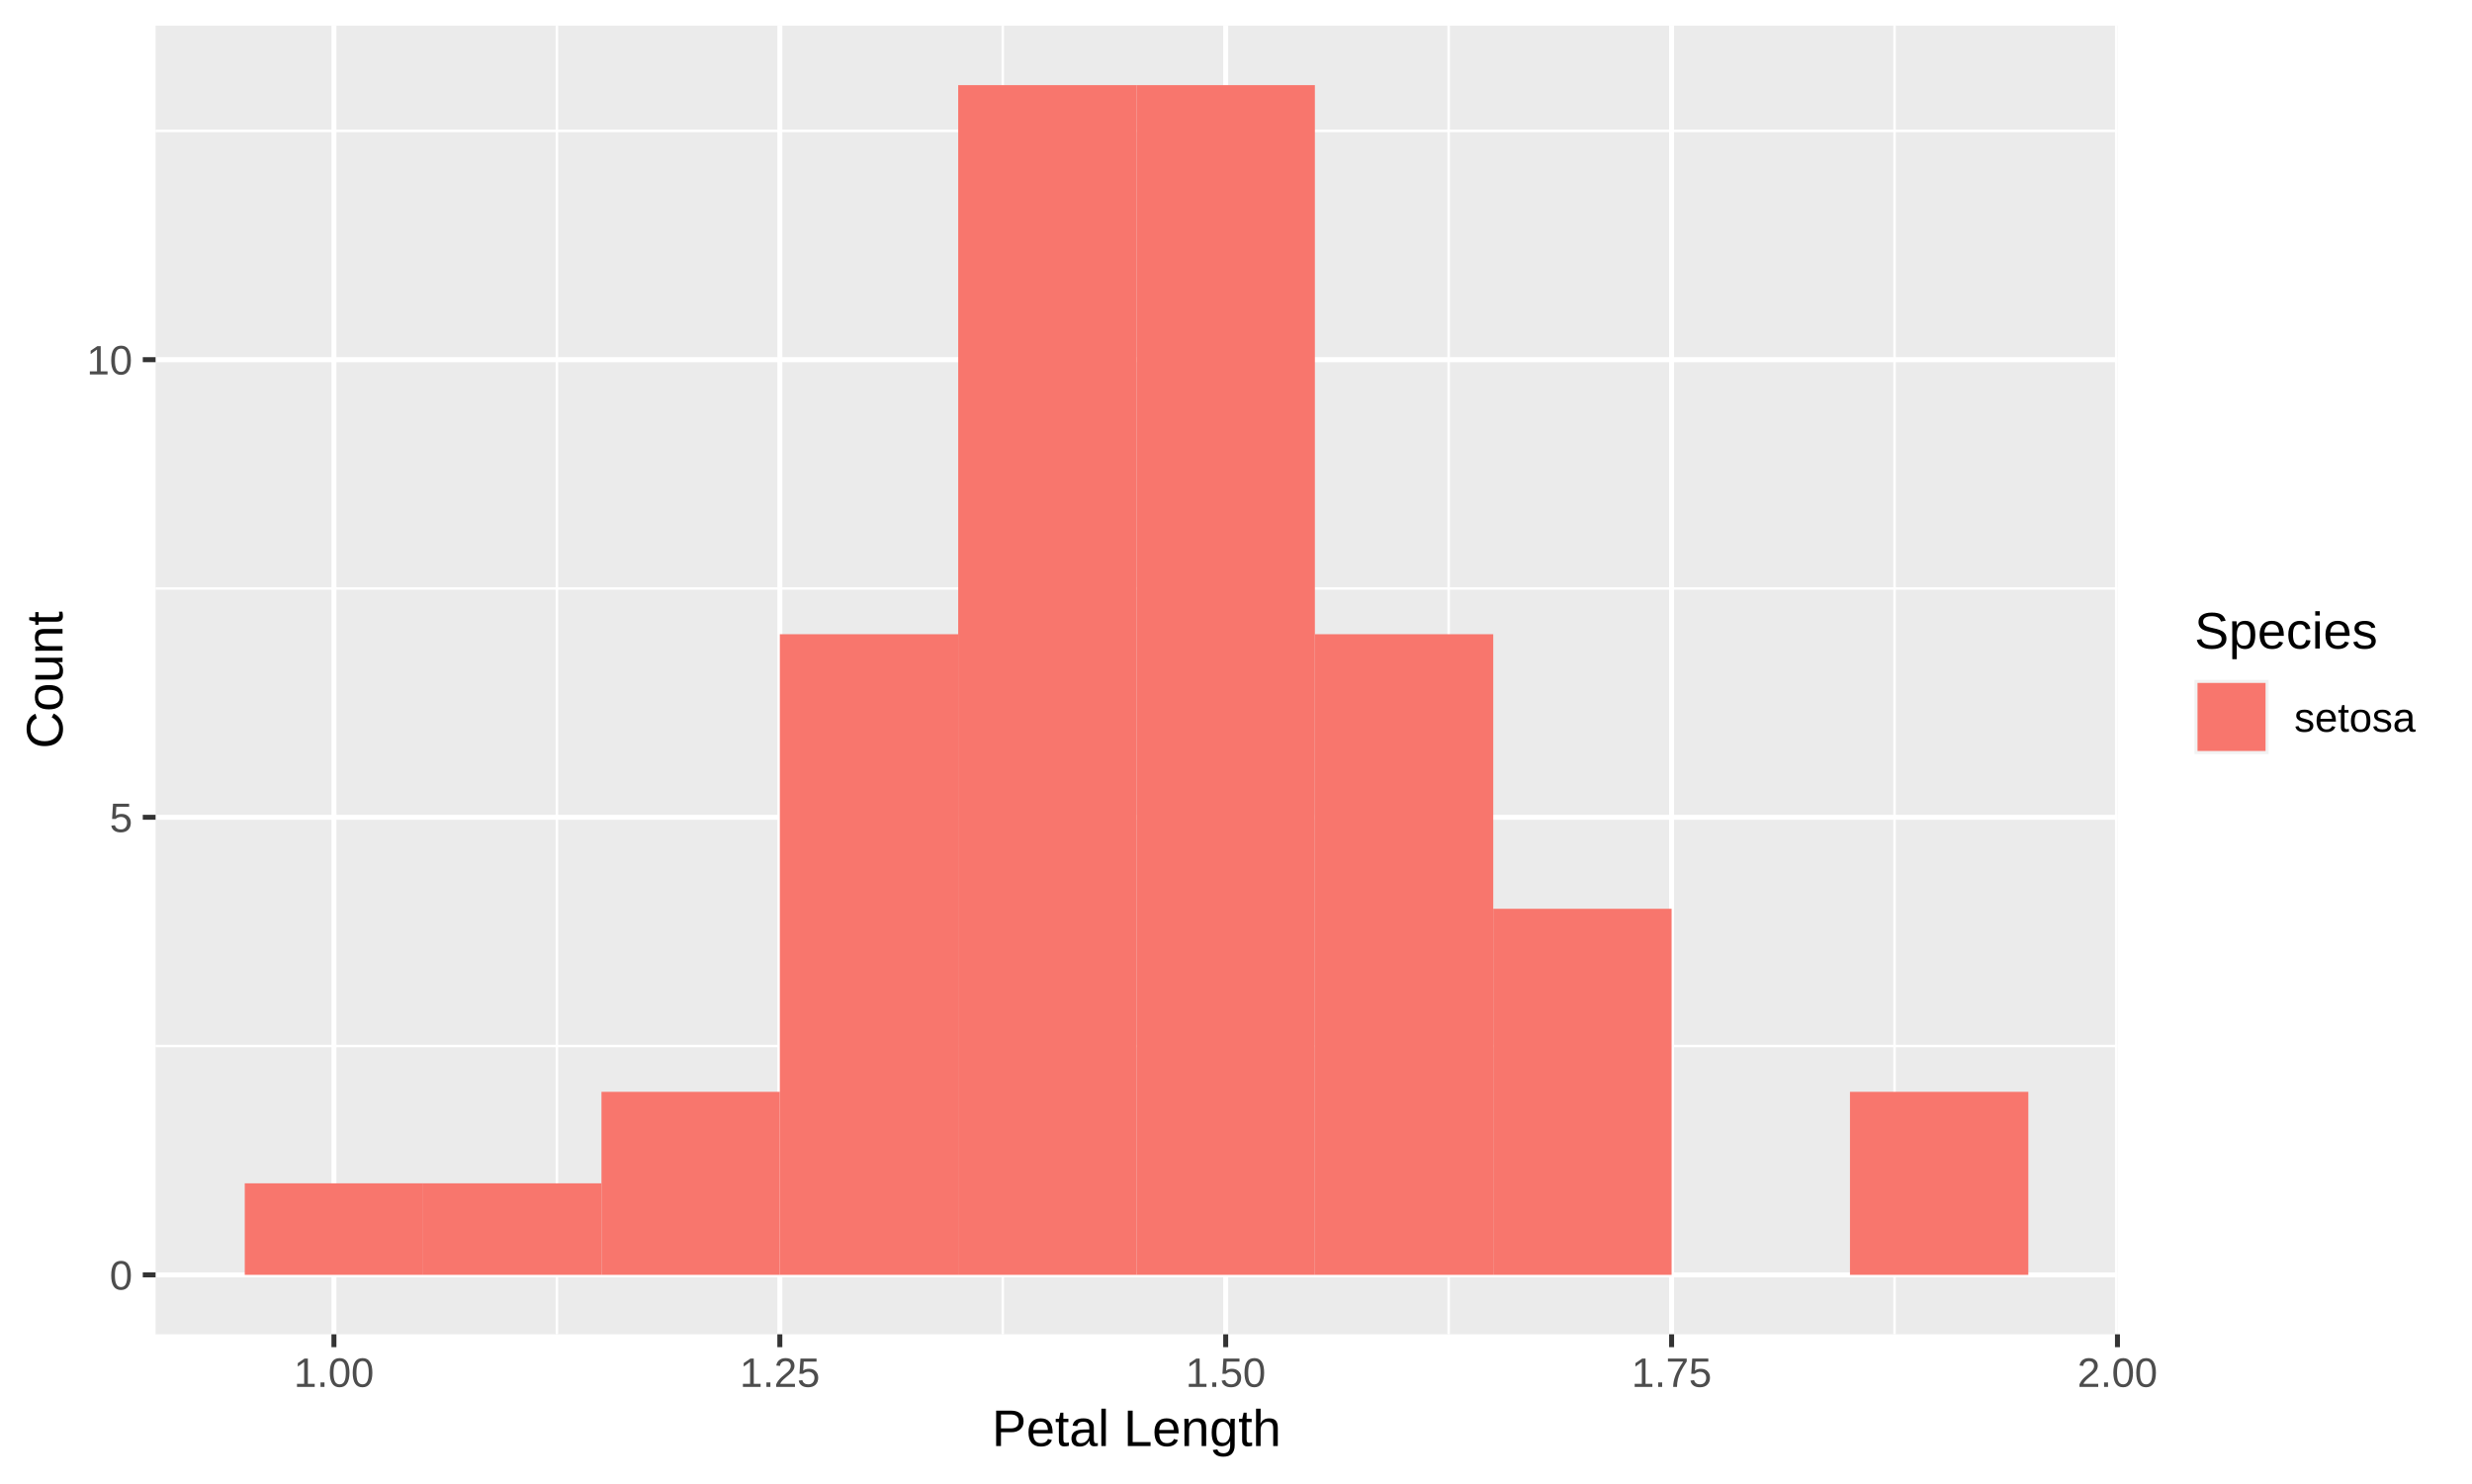
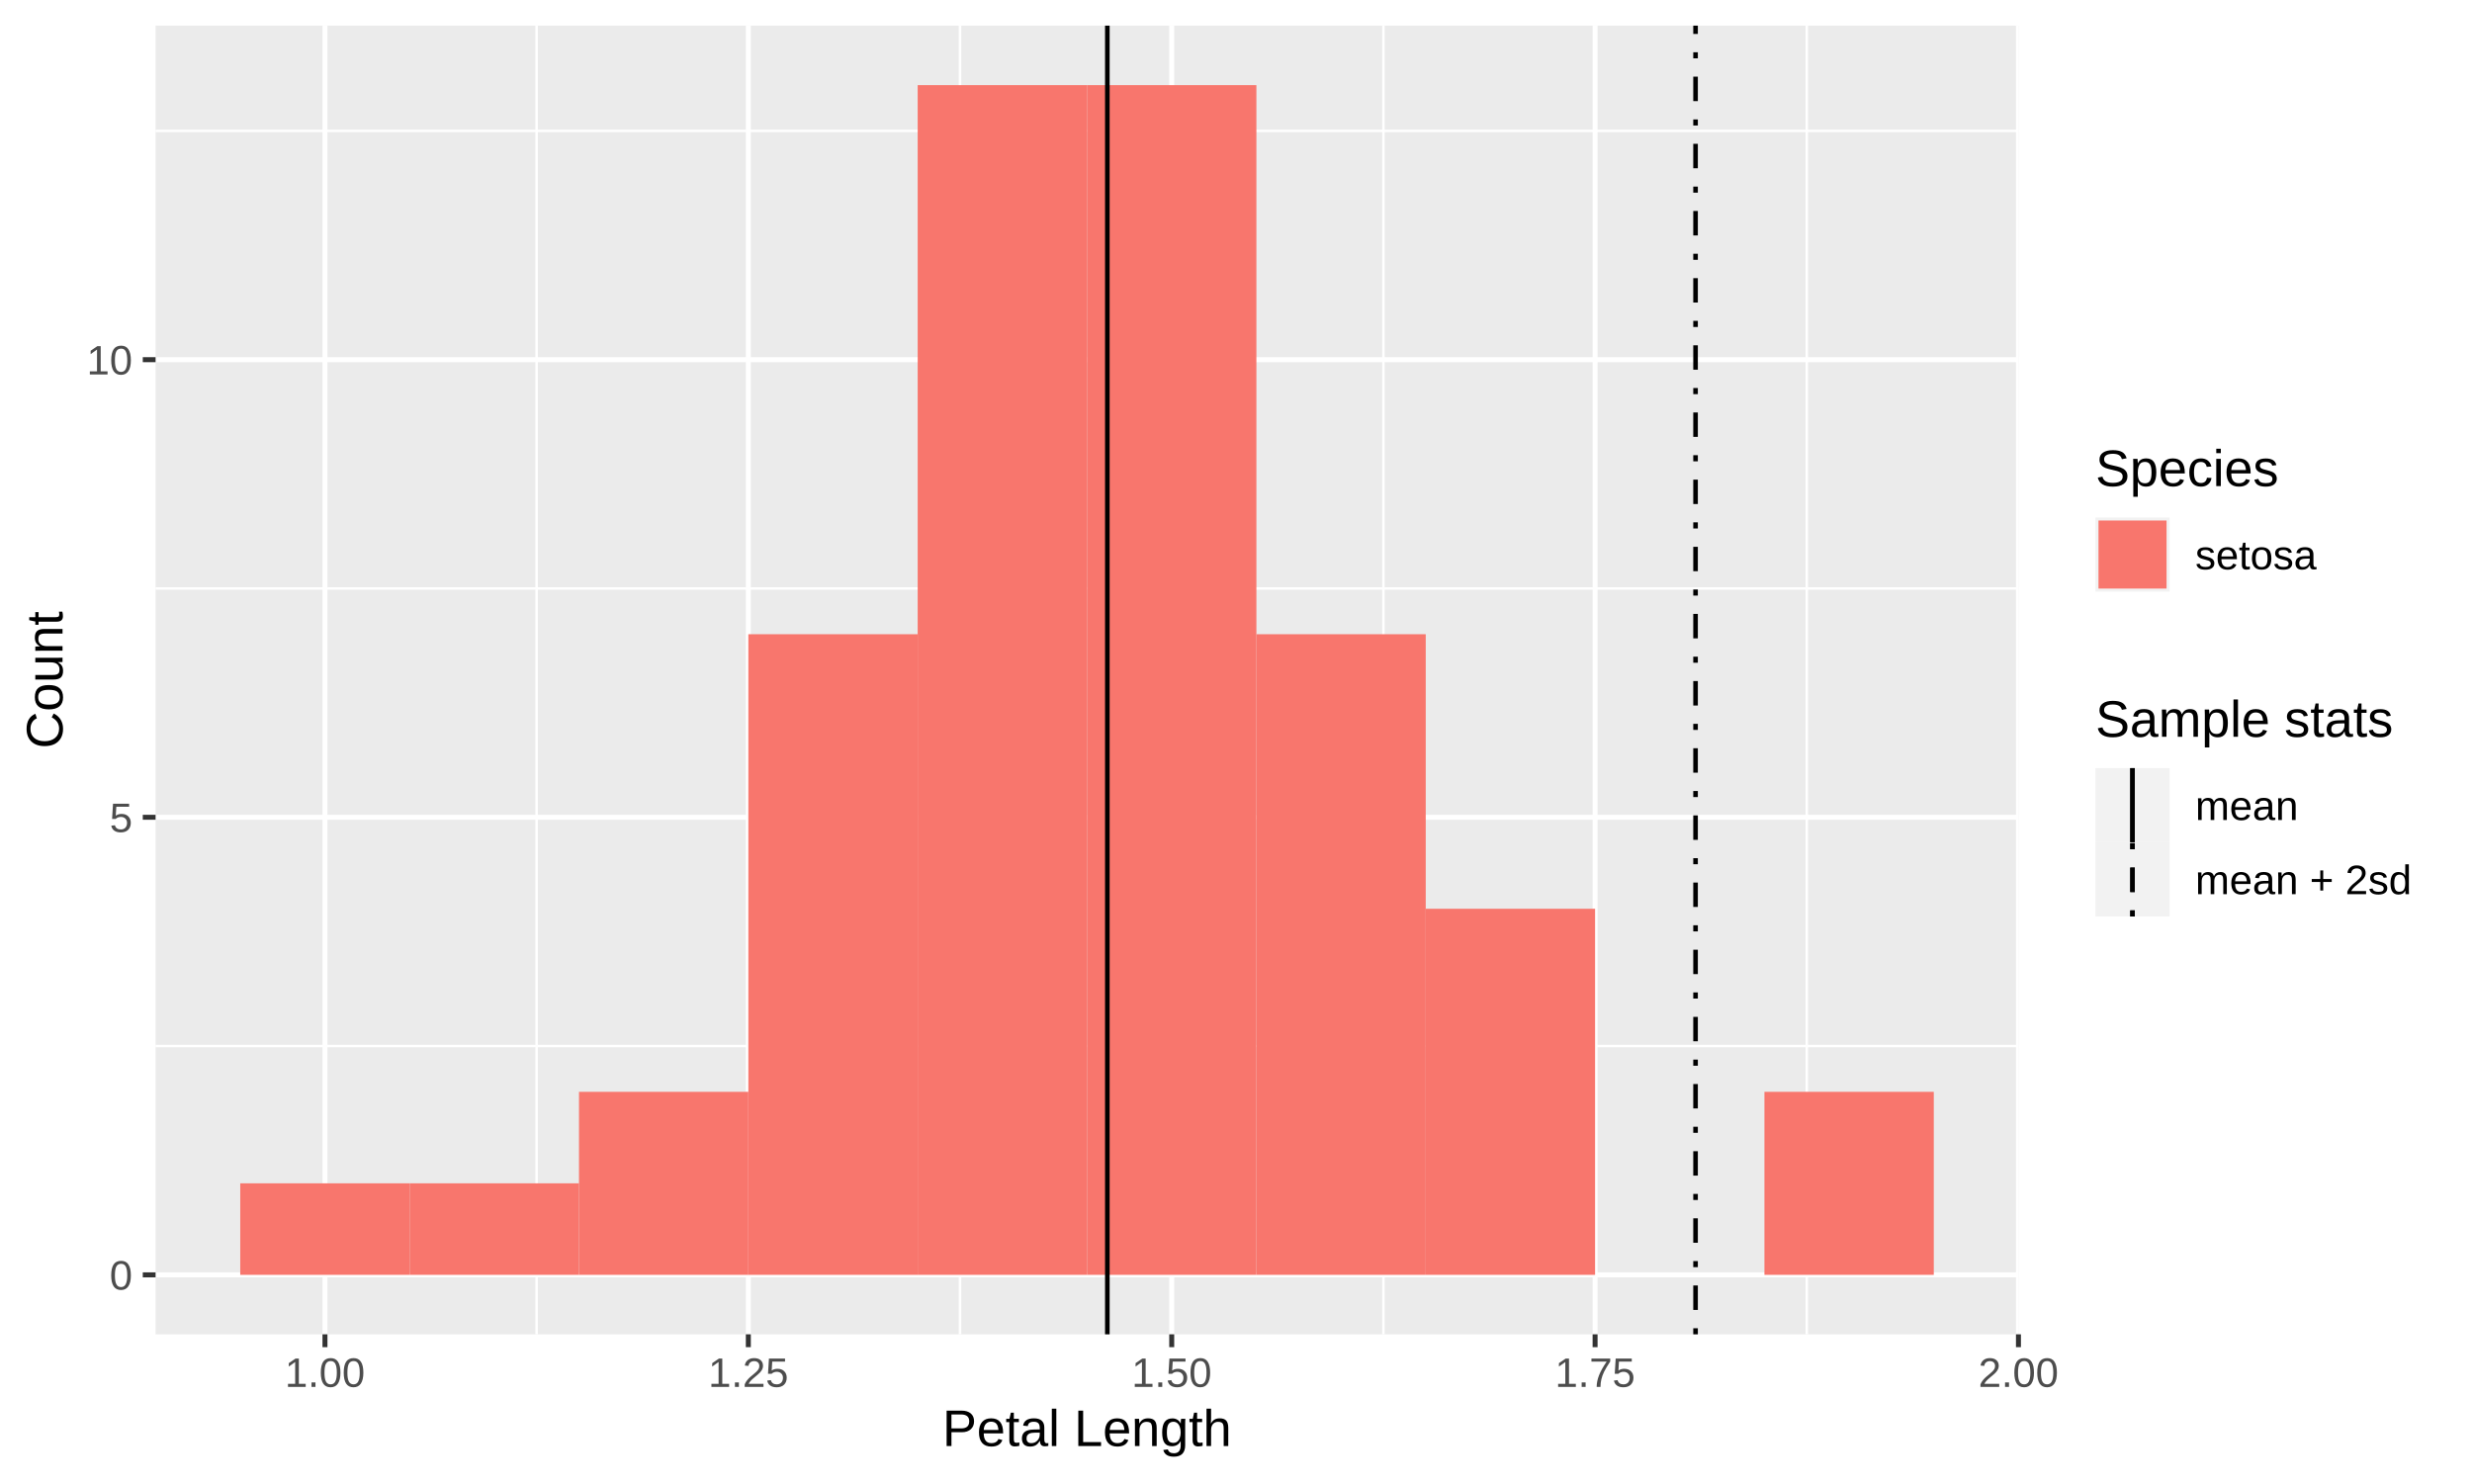
<svg xmlns="http://www.w3.org/2000/svg" viewBox="0 0 576.00 345.60">
  <defs>
    <style type="text/css">
    line, polyline, polygon, path, rect, circle {
      fill: none;
      stroke: #000000;
      stroke-linecap: round;
      stroke-linejoin: round;
      stroke-miterlimit: 10.00;
    }
  </style>
  </defs>
  <rect width="100%" height="100%" style="stroke: none; fill: #FFFFFF;" />
  <rect x="0.00" y="0.00" width="576.00" height="345.60" style="stroke-width: 1.16; stroke: #FFFFFF; fill: #FFFFFF;" />
  <defs>
-     <clipPath id="cpMzYuMjV8NDkzLjM5fDMxMC45NXw1Ljk4">
-       <rect x="36.25" y="5.98" width="457.14" height="304.97" />
+     <clipPath id="cpMzYuMjV8NDcwLjMyfDMxMC45NXw1Ljk4">
+       <rect x="36.25" y="5.98" width="434.07" height="304.97" />
    </clipPath>
  </defs>
-   <rect x="36.25" y="5.98" width="457.14" height="304.97" style="stroke-width: 1.16; stroke: none; fill: #EBEBEB;" clip-path="url(#cpMzYuMjV8NDkzLjM5fDMxMC45NXw1Ljk4)" />
-   <polyline points="36.25,243.77 493.39,243.77 " style="stroke-width: 0.58; stroke: #FFFFFF; stroke-linecap: butt;" clip-path="url(#cpMzYuMjV8NDkzLjM5fDMxMC45NXw1Ljk4)" />
-   <polyline points="36.25,137.14 493.39,137.14 " style="stroke-width: 0.58; stroke: #FFFFFF; stroke-linecap: butt;" clip-path="url(#cpMzYuMjV8NDkzLjM5fDMxMC45NXw1Ljk4)" />
-   <polyline points="36.25,30.50 493.39,30.50 " style="stroke-width: 0.58; stroke: #FFFFFF; stroke-linecap: butt;" clip-path="url(#cpMzYuMjV8NDkzLjM5fDMxMC45NXw1Ljk4)" />
-   <polyline points="129.76,310.95 129.76,5.98 " style="stroke-width: 0.58; stroke: #FFFFFF; stroke-linecap: butt;" clip-path="url(#cpMzYuMjV8NDkzLjM5fDMxMC45NXw1Ljk4)" />
-   <polyline points="233.66,310.95 233.66,5.98 " style="stroke-width: 0.58; stroke: #FFFFFF; stroke-linecap: butt;" clip-path="url(#cpMzYuMjV8NDkzLjM5fDMxMC45NXw1Ljk4)" />
-   <polyline points="337.55,310.95 337.55,5.98 " style="stroke-width: 0.58; stroke: #FFFFFF; stroke-linecap: butt;" clip-path="url(#cpMzYuMjV8NDkzLjM5fDMxMC45NXw1Ljk4)" />
-   <polyline points="441.45,310.95 441.45,5.98 " style="stroke-width: 0.58; stroke: #FFFFFF; stroke-linecap: butt;" clip-path="url(#cpMzYuMjV8NDkzLjM5fDMxMC45NXw1Ljk4)" />
-   <polyline points="36.25,297.09 493.39,297.09 " style="stroke-width: 1.16; stroke: #FFFFFF; stroke-linecap: butt;" clip-path="url(#cpMzYuMjV8NDkzLjM5fDMxMC45NXw1Ljk4)" />
-   <polyline points="36.25,190.46 493.39,190.46 " style="stroke-width: 1.16; stroke: #FFFFFF; stroke-linecap: butt;" clip-path="url(#cpMzYuMjV8NDkzLjM5fDMxMC45NXw1Ljk4)" />
-   <polyline points="36.25,83.82 493.39,83.82 " style="stroke-width: 1.16; stroke: #FFFFFF; stroke-linecap: butt;" clip-path="url(#cpMzYuMjV8NDkzLjM5fDMxMC45NXw1Ljk4)" />
-   <polyline points="77.81,310.95 77.81,5.98 " style="stroke-width: 1.16; stroke: #FFFFFF; stroke-linecap: butt;" clip-path="url(#cpMzYuMjV8NDkzLjM5fDMxMC45NXw1Ljk4)" />
-   <polyline points="181.71,310.95 181.71,5.98 " style="stroke-width: 1.16; stroke: #FFFFFF; stroke-linecap: butt;" clip-path="url(#cpMzYuMjV8NDkzLjM5fDMxMC45NXw1Ljk4)" />
-   <polyline points="285.60,310.95 285.60,5.98 " style="stroke-width: 1.16; stroke: #FFFFFF; stroke-linecap: butt;" clip-path="url(#cpMzYuMjV8NDkzLjM5fDMxMC45NXw1Ljk4)" />
-   <polyline points="389.50,310.95 389.50,5.98 " style="stroke-width: 1.16; stroke: #FFFFFF; stroke-linecap: butt;" clip-path="url(#cpMzYuMjV8NDkzLjM5fDMxMC45NXw1Ljk4)" />
-   <polyline points="493.39,310.95 493.39,5.98 " style="stroke-width: 1.16; stroke: #FFFFFF; stroke-linecap: butt;" clip-path="url(#cpMzYuMjV8NDkzLjM5fDMxMC45NXw1Ljk4)" />
-   <rect x="57.03" y="275.76" width="41.56" height="21.33" style="stroke-width: 1.07; stroke: none; stroke-linecap: square; stroke-linejoin: miter; fill: #F8766D;" clip-path="url(#cpMzYuMjV8NDkzLjM5fDMxMC45NXw1Ljk4)" />
-   <rect x="98.59" y="275.76" width="41.56" height="21.33" style="stroke-width: 1.07; stroke: none; stroke-linecap: square; stroke-linejoin: miter; fill: #F8766D;" clip-path="url(#cpMzYuMjV8NDkzLjM5fDMxMC45NXw1Ljk4)" />
-   <rect x="140.15" y="254.44" width="41.56" height="42.65" style="stroke-width: 1.07; stroke: none; stroke-linecap: square; stroke-linejoin: miter; fill: #F8766D;" clip-path="url(#cpMzYuMjV8NDkzLjM5fDMxMC45NXw1Ljk4)" />
-   <rect x="181.71" y="147.80" width="41.56" height="149.29" style="stroke-width: 1.07; stroke: none; stroke-linecap: square; stroke-linejoin: miter; fill: #F8766D;" clip-path="url(#cpMzYuMjV8NDkzLjM5fDMxMC45NXw1Ljk4)" />
-   <rect x="223.27" y="19.84" width="41.56" height="277.25" style="stroke-width: 1.07; stroke: none; stroke-linecap: square; stroke-linejoin: miter; fill: #F8766D;" clip-path="url(#cpMzYuMjV8NDkzLjM5fDMxMC45NXw1Ljk4)" />
-   <rect x="264.82" y="19.84" width="41.56" height="277.25" style="stroke-width: 1.07; stroke: none; stroke-linecap: square; stroke-linejoin: miter; fill: #F8766D;" clip-path="url(#cpMzYuMjV8NDkzLjM5fDMxMC45NXw1Ljk4)" />
-   <rect x="306.38" y="147.80" width="41.56" height="149.29" style="stroke-width: 1.07; stroke: none; stroke-linecap: square; stroke-linejoin: miter; fill: #F8766D;" clip-path="url(#cpMzYuMjV8NDkzLjM5fDMxMC45NXw1Ljk4)" />
-   <rect x="347.94" y="211.78" width="41.56" height="85.31" style="stroke-width: 1.07; stroke: none; stroke-linecap: square; stroke-linejoin: miter; fill: #F8766D;" clip-path="url(#cpMzYuMjV8NDkzLjM5fDMxMC45NXw1Ljk4)" />
-   <rect x="389.50" y="297.09" width="41.56" height="0.00" style="stroke-width: 1.07; stroke: none; stroke-linecap: square; stroke-linejoin: miter; fill: #F8766D;" clip-path="url(#cpMzYuMjV8NDkzLjM5fDMxMC45NXw1Ljk4)" />
-   <rect x="431.06" y="254.44" width="41.56" height="42.65" style="stroke-width: 1.07; stroke: none; stroke-linecap: square; stroke-linejoin: miter; fill: #F8766D;" clip-path="url(#cpMzYuMjV8NDkzLjM5fDMxMC45NXw1Ljk4)" />
+   <rect x="36.25" y="5.98" width="434.07" height="304.97" style="stroke-width: 1.16; stroke: none; fill: #EBEBEB;" clip-path="url(#cpMzYuMjV8NDcwLjMyfDMxMC45NXw1Ljk4)" />
+   <polyline points="36.25,243.77 470.32,243.77 " style="stroke-width: 0.58; stroke: #FFFFFF; stroke-linecap: butt;" clip-path="url(#cpMzYuMjV8NDcwLjMyfDMxMC45NXw1Ljk4)" />
+   <polyline points="36.25,137.14 470.32,137.14 " style="stroke-width: 0.58; stroke: #FFFFFF; stroke-linecap: butt;" clip-path="url(#cpMzYuMjV8NDcwLjMyfDMxMC45NXw1Ljk4)" />
+   <polyline points="36.25,30.50 470.32,30.50 " style="stroke-width: 0.58; stroke: #FFFFFF; stroke-linecap: butt;" clip-path="url(#cpMzYuMjV8NDcwLjMyfDMxMC45NXw1Ljk4)" />
+   <polyline points="125.04,310.95 125.04,5.98 " style="stroke-width: 0.58; stroke: #FFFFFF; stroke-linecap: butt;" clip-path="url(#cpMzYuMjV8NDcwLjMyfDMxMC45NXw1Ljk4)" />
+   <polyline points="223.69,310.95 223.69,5.98 " style="stroke-width: 0.58; stroke: #FFFFFF; stroke-linecap: butt;" clip-path="url(#cpMzYuMjV8NDcwLjMyfDMxMC45NXw1Ljk4)" />
+   <polyline points="322.35,310.95 322.35,5.98 " style="stroke-width: 0.58; stroke: #FFFFFF; stroke-linecap: butt;" clip-path="url(#cpMzYuMjV8NDcwLjMyfDMxMC45NXw1Ljk4)" />
+   <polyline points="421.00,310.95 421.00,5.98 " style="stroke-width: 0.58; stroke: #FFFFFF; stroke-linecap: butt;" clip-path="url(#cpMzYuMjV8NDcwLjMyfDMxMC45NXw1Ljk4)" />
+   <polyline points="36.25,297.09 470.32,297.09 " style="stroke-width: 1.16; stroke: #FFFFFF; stroke-linecap: butt;" clip-path="url(#cpMzYuMjV8NDcwLjMyfDMxMC45NXw1Ljk4)" />
+   <polyline points="36.25,190.46 470.32,190.46 " style="stroke-width: 1.16; stroke: #FFFFFF; stroke-linecap: butt;" clip-path="url(#cpMzYuMjV8NDcwLjMyfDMxMC45NXw1Ljk4)" />
+   <polyline points="36.25,83.82 470.32,83.82 " style="stroke-width: 1.16; stroke: #FFFFFF; stroke-linecap: butt;" clip-path="url(#cpMzYuMjV8NDcwLjMyfDMxMC45NXw1Ljk4)" />
+   <polyline points="75.72,310.95 75.72,5.98 " style="stroke-width: 1.16; stroke: #FFFFFF; stroke-linecap: butt;" clip-path="url(#cpMzYuMjV8NDcwLjMyfDMxMC45NXw1Ljk4)" />
+   <polyline points="174.37,310.95 174.37,5.98 " style="stroke-width: 1.16; stroke: #FFFFFF; stroke-linecap: butt;" clip-path="url(#cpMzYuMjV8NDcwLjMyfDMxMC45NXw1Ljk4)" />
+   <polyline points="273.02,310.95 273.02,5.98 " style="stroke-width: 1.16; stroke: #FFFFFF; stroke-linecap: butt;" clip-path="url(#cpMzYuMjV8NDcwLjMyfDMxMC45NXw1Ljk4)" />
+   <polyline points="371.67,310.95 371.67,5.98 " style="stroke-width: 1.16; stroke: #FFFFFF; stroke-linecap: butt;" clip-path="url(#cpMzYuMjV8NDcwLjMyfDMxMC45NXw1Ljk4)" />
+   <polyline points="470.32,310.95 470.32,5.98 " style="stroke-width: 1.16; stroke: #FFFFFF; stroke-linecap: butt;" clip-path="url(#cpMzYuMjV8NDcwLjMyfDMxMC45NXw1Ljk4)" />
+   <rect x="55.98" y="275.76" width="39.46" height="21.33" style="stroke-width: 1.07; stroke: none; stroke-linecap: square; stroke-linejoin: miter; fill: #F8766D;" clip-path="url(#cpMzYuMjV8NDcwLjMyfDMxMC45NXw1Ljk4)" />
+   <rect x="95.45" y="275.76" width="39.46" height="21.33" style="stroke-width: 1.07; stroke: none; stroke-linecap: square; stroke-linejoin: miter; fill: #F8766D;" clip-path="url(#cpMzYuMjV8NDcwLjMyfDMxMC45NXw1Ljk4)" />
+   <rect x="134.91" y="254.44" width="39.46" height="42.65" style="stroke-width: 1.07; stroke: none; stroke-linecap: square; stroke-linejoin: miter; fill: #F8766D;" clip-path="url(#cpMzYuMjV8NDcwLjMyfDMxMC45NXw1Ljk4)" />
+   <rect x="174.37" y="147.80" width="39.46" height="149.29" style="stroke-width: 1.07; stroke: none; stroke-linecap: square; stroke-linejoin: miter; fill: #F8766D;" clip-path="url(#cpMzYuMjV8NDcwLjMyfDMxMC45NXw1Ljk4)" />
+   <rect x="213.83" y="19.84" width="39.46" height="277.25" style="stroke-width: 1.07; stroke: none; stroke-linecap: square; stroke-linejoin: miter; fill: #F8766D;" clip-path="url(#cpMzYuMjV8NDcwLjMyfDMxMC45NXw1Ljk4)" />
+   <rect x="253.29" y="19.84" width="39.46" height="277.25" style="stroke-width: 1.07; stroke: none; stroke-linecap: square; stroke-linejoin: miter; fill: #F8766D;" clip-path="url(#cpMzYuMjV8NDcwLjMyfDMxMC45NXw1Ljk4)" />
+   <rect x="292.75" y="147.80" width="39.46" height="149.29" style="stroke-width: 1.07; stroke: none; stroke-linecap: square; stroke-linejoin: miter; fill: #F8766D;" clip-path="url(#cpMzYuMjV8NDcwLjMyfDMxMC45NXw1Ljk4)" />
+   <rect x="332.21" y="211.78" width="39.46" height="85.31" style="stroke-width: 1.07; stroke: none; stroke-linecap: square; stroke-linejoin: miter; fill: #F8766D;" clip-path="url(#cpMzYuMjV8NDcwLjMyfDMxMC45NXw1Ljk4)" />
+   <rect x="371.67" y="297.09" width="39.46" height="0.00" style="stroke-width: 1.07; stroke: none; stroke-linecap: square; stroke-linejoin: miter; fill: #F8766D;" clip-path="url(#cpMzYuMjV8NDcwLjMyfDMxMC45NXw1Ljk4)" />
+   <rect x="411.13" y="254.44" width="39.46" height="42.65" style="stroke-width: 1.07; stroke: none; stroke-linecap: square; stroke-linejoin: miter; fill: #F8766D;" clip-path="url(#cpMzYuMjV8NDcwLjMyfDMxMC45NXw1Ljk4)" />
+   <line x1="258.02" y1="310.95" x2="258.02" y2="5.98" style="stroke-width: 1.07; stroke-linecap: butt;" clip-path="url(#cpMzYuMjV8NDcwLjMyfDMxMC45NXw1Ljk4)" />
+   <line x1="395.08" y1="310.95" x2="395.08" y2="5.98" style="stroke-width: 1.07; stroke-dasharray: 1.42,4.27,5.69,4.27; stroke-linecap: butt;" clip-path="url(#cpMzYuMjV8NDcwLjMyfDMxMC45NXw1Ljk4)" />
  <defs>
    <clipPath id="cpMC4wMHw1NzYuMDB8MzQ1LjYwfDAuMDA=">
      <rect x="0.00" y="0.00" width="576.00" height="345.60" />
    </clipPath>
  </defs>
  <g clip-path="url(#cpMC4wMHw1NzYuMDB8MzQ1LjYwfDAuMDA=)">
    <text x="25.54" y="300.53" style="font-size: 9.60px; fill: #4D4D4D; font-family: Arial;" textLength="5.34px" lengthAdjust="spacingAndGlyphs">0</text>
  </g>
  <g clip-path="url(#cpMC4wMHw1NzYuMDB8MzQ1LjYwfDAuMDA=)">
    <text x="25.54" y="193.89" style="font-size: 9.60px; fill: #4D4D4D; font-family: Arial;" textLength="5.34px" lengthAdjust="spacingAndGlyphs">5</text>
  </g>
  <g clip-path="url(#cpMC4wMHw1NzYuMDB8MzQ1LjYwfDAuMDA=)">
    <text x="20.20" y="87.26" style="font-size: 9.60px; fill: #4D4D4D; font-family: Arial;" textLength="10.68px" lengthAdjust="spacingAndGlyphs">10</text>
  </g>
  <polyline points="33.27,297.09 36.25,297.09 " style="stroke-width: 1.16; stroke: #333333; stroke-linecap: butt;" clip-path="url(#cpMC4wMHw1NzYuMDB8MzQ1LjYwfDAuMDA=)" />
  <polyline points="33.27,190.46 36.25,190.46 " style="stroke-width: 1.16; stroke: #333333; stroke-linecap: butt;" clip-path="url(#cpMC4wMHw1NzYuMDB8MzQ1LjYwfDAuMDA=)" />
  <polyline points="33.27,83.82 36.25,83.82 " style="stroke-width: 1.16; stroke: #333333; stroke-linecap: butt;" clip-path="url(#cpMC4wMHw1NzYuMDB8MzQ1LjYwfDAuMDA=)" />
-   <polyline points="77.81,313.94 77.81,310.95 " style="stroke-width: 1.16; stroke: #333333; stroke-linecap: butt;" clip-path="url(#cpMC4wMHw1NzYuMDB8MzQ1LjYwfDAuMDA=)" />
-   <polyline points="181.71,313.94 181.71,310.95 " style="stroke-width: 1.16; stroke: #333333; stroke-linecap: butt;" clip-path="url(#cpMC4wMHw1NzYuMDB8MzQ1LjYwfDAuMDA=)" />
-   <polyline points="285.60,313.94 285.60,310.95 " style="stroke-width: 1.16; stroke: #333333; stroke-linecap: butt;" clip-path="url(#cpMC4wMHw1NzYuMDB8MzQ1LjYwfDAuMDA=)" />
-   <polyline points="389.50,313.94 389.50,310.95 " style="stroke-width: 1.16; stroke: #333333; stroke-linecap: butt;" clip-path="url(#cpMC4wMHw1NzYuMDB8MzQ1LjYwfDAuMDA=)" />
-   <polyline points="493.39,313.94 493.39,310.95 " style="stroke-width: 1.16; stroke: #333333; stroke-linecap: butt;" clip-path="url(#cpMC4wMHw1NzYuMDB8MzQ1LjYwfDAuMDA=)" />
+   <polyline points="75.72,313.94 75.72,310.95 " style="stroke-width: 1.16; stroke: #333333; stroke-linecap: butt;" clip-path="url(#cpMC4wMHw1NzYuMDB8MzQ1LjYwfDAuMDA=)" />
+   <polyline points="174.37,313.94 174.37,310.95 " style="stroke-width: 1.16; stroke: #333333; stroke-linecap: butt;" clip-path="url(#cpMC4wMHw1NzYuMDB8MzQ1LjYwfDAuMDA=)" />
+   <polyline points="273.02,313.94 273.02,310.95 " style="stroke-width: 1.16; stroke: #333333; stroke-linecap: butt;" clip-path="url(#cpMC4wMHw1NzYuMDB8MzQ1LjYwfDAuMDA=)" />
+   <polyline points="371.67,313.94 371.67,310.95 " style="stroke-width: 1.16; stroke: #333333; stroke-linecap: butt;" clip-path="url(#cpMC4wMHw1NzYuMDB8MzQ1LjYwfDAuMDA=)" />
+   <polyline points="470.32,313.94 470.32,310.95 " style="stroke-width: 1.16; stroke: #333333; stroke-linecap: butt;" clip-path="url(#cpMC4wMHw1NzYuMDB8MzQ1LjYwfDAuMDA=)" />
  <g clip-path="url(#cpMC4wMHw1NzYuMDB8MzQ1LjYwfDAuMDA=)">
-     <text x="68.47" y="323.20" style="font-size: 9.60px; fill: #4D4D4D; font-family: Arial;" textLength="18.68px" lengthAdjust="spacingAndGlyphs">1.00</text>
+     <text x="66.37" y="323.20" style="font-size: 9.60px; fill: #4D4D4D; font-family: Arial;" textLength="18.68px" lengthAdjust="spacingAndGlyphs">1.00</text>
  </g>
  <g clip-path="url(#cpMC4wMHw1NzYuMDB8MzQ1LjYwfDAuMDA=)">
-     <text x="172.37" y="323.20" style="font-size: 9.60px; fill: #4D4D4D; font-family: Arial;" textLength="18.68px" lengthAdjust="spacingAndGlyphs">1.25</text>
+     <text x="165.03" y="323.20" style="font-size: 9.60px; fill: #4D4D4D; font-family: Arial;" textLength="18.68px" lengthAdjust="spacingAndGlyphs">1.25</text>
  </g>
  <g clip-path="url(#cpMC4wMHw1NzYuMDB8MzQ1LjYwfDAuMDA=)">
-     <text x="276.26" y="323.20" style="font-size: 9.60px; fill: #4D4D4D; font-family: Arial;" textLength="18.68px" lengthAdjust="spacingAndGlyphs">1.50</text>
+     <text x="263.68" y="323.20" style="font-size: 9.60px; fill: #4D4D4D; font-family: Arial;" textLength="18.68px" lengthAdjust="spacingAndGlyphs">1.50</text>
  </g>
  <g clip-path="url(#cpMC4wMHw1NzYuMDB8MzQ1LjYwfDAuMDA=)">
-     <text x="380.16" y="323.20" style="font-size: 9.60px; fill: #4D4D4D; font-family: Arial;" textLength="18.68px" lengthAdjust="spacingAndGlyphs">1.75</text>
+     <text x="362.33" y="323.20" style="font-size: 9.60px; fill: #4D4D4D; font-family: Arial;" textLength="18.68px" lengthAdjust="spacingAndGlyphs">1.75</text>
  </g>
  <g clip-path="url(#cpMC4wMHw1NzYuMDB8MzQ1LjYwfDAuMDA=)">
-     <text x="484.05" y="323.20" style="font-size: 9.60px; fill: #4D4D4D; font-family: Arial;" textLength="18.68px" lengthAdjust="spacingAndGlyphs">2.00</text>
+     <text x="460.98" y="323.20" style="font-size: 9.60px; fill: #4D4D4D; font-family: Arial;" textLength="18.68px" lengthAdjust="spacingAndGlyphs">2.00</text>
  </g>
  <g clip-path="url(#cpMC4wMHw1NzYuMDB8MzQ1LjYwfDAuMDA=)">
-     <text x="231.13" y="336.98" style="font-size: 12.00px; font-family: Arial;" textLength="67.39px" lengthAdjust="spacingAndGlyphs">Petal Length</text>
+     <text x="219.59" y="336.98" style="font-size: 12.00px; font-family: Arial;" textLength="67.39px" lengthAdjust="spacingAndGlyphs">Petal Length</text>
  </g>
  <g clip-path="url(#cpMC4wMHw1NzYuMDB8MzQ1LjYwfDAuMDA=)">
    <text transform="translate(14.57,174.48) rotate(-90)" style="font-size: 12.00px; font-family: Arial;" textLength="32.02px" lengthAdjust="spacingAndGlyphs">Count</text>
  </g>
-   <rect x="505.35" y="135.23" width="64.67" height="46.47" style="stroke-width: 1.16; stroke: none; fill: #FFFFFF;" clip-path="url(#cpMC4wMHw1NzYuMDB8MzQ1LjYwfDAuMDA=)" />
+   <rect x="482.28" y="97.38" width="64.67" height="46.47" style="stroke-width: 1.16; stroke: none; fill: #FFFFFF;" clip-path="url(#cpMC4wMHw1NzYuMDB8MzQ1LjYwfDAuMDA=)" />
  <g clip-path="url(#cpMC4wMHw1NzYuMDB8MzQ1LjYwfDAuMDA=)">
-     <text x="511.33" y="151.13" style="font-size: 12.00px; font-family: Arial;" textLength="42.69px" lengthAdjust="spacingAndGlyphs">Species</text>
+     <text x="488.26" y="113.28" style="font-size: 12.00px; font-family: Arial;" textLength="42.69px" lengthAdjust="spacingAndGlyphs">Species</text>
  </g>
-   <rect x="511.33" y="158.44" width="17.28" height="17.28" style="stroke-width: 1.16; stroke: none; fill: #F2F2F2;" clip-path="url(#cpMC4wMHw1NzYuMDB8MzQ1LjYwfDAuMDA=)" />
-   <rect x="512.04" y="159.15" width="15.86" height="15.86" style="stroke-width: 1.07; stroke: none; stroke-linecap: square; stroke-linejoin: miter; fill: #F8766D;" clip-path="url(#cpMC4wMHw1NzYuMDB8MzQ1LjYwfDAuMDA=)" />
+   <rect x="488.26" y="120.59" width="17.28" height="17.28" style="stroke-width: 1.16; stroke: none; fill: #F2F2F2;" clip-path="url(#cpMC4wMHw1NzYuMDB8MzQ1LjYwfDAuMDA=)" />
+   <rect x="488.97" y="121.30" width="15.86" height="15.86" style="stroke-width: 1.07; stroke: none; stroke-linecap: square; stroke-linejoin: miter; fill: #F8766D;" clip-path="url(#cpMC4wMHw1NzYuMDB8MzQ1LjYwfDAuMDA=)" />
  <g clip-path="url(#cpMC4wMHw1NzYuMDB8MzQ1LjYwfDAuMDA=)">
-     <text x="534.58" y="170.52" style="font-size: 9.60px; font-family: Arial;" textLength="28.28px" lengthAdjust="spacingAndGlyphs">setosa</text>
+     <text x="511.51" y="132.67" style="font-size: 9.60px; font-family: Arial;" textLength="28.28px" lengthAdjust="spacingAndGlyphs">setosa</text>
+   </g>
+   <rect x="482.28" y="155.80" width="87.74" height="63.75" style="stroke-width: 1.16; stroke: none; fill: #FFFFFF;" clip-path="url(#cpMC4wMHw1NzYuMDB8MzQ1LjYwfDAuMDA=)" />
+   <g clip-path="url(#cpMC4wMHw1NzYuMDB8MzQ1LjYwfDAuMDA=)">
+     <text x="488.26" y="171.70" style="font-size: 12.00px; font-family: Arial;" textLength="69.36px" lengthAdjust="spacingAndGlyphs">Sample stats</text>
+   </g>
+   <rect x="488.26" y="179.01" width="17.28" height="17.28" style="stroke-width: 1.16; stroke: none; fill: #F2F2F2;" clip-path="url(#cpMC4wMHw1NzYuMDB8MzQ1LjYwfDAuMDA=)" />
+   <line x1="496.90" y1="196.29" x2="496.90" y2="179.01" style="stroke-width: 1.07; stroke-linecap: butt;" clip-path="url(#cpMC4wMHw1NzYuMDB8MzQ1LjYwfDAuMDA=)" />
+   <line x1="496.90" y1="196.29" x2="496.90" y2="179.01" style="stroke-width: 1.07; stroke-linecap: butt;" clip-path="url(#cpMC4wMHw1NzYuMDB8MzQ1LjYwfDAuMDA=)" />
+   <rect x="488.26" y="196.29" width="17.28" height="17.28" style="stroke-width: 1.16; stroke: none; fill: #F2F2F2;" clip-path="url(#cpMC4wMHw1NzYuMDB8MzQ1LjYwfDAuMDA=)" />
+   <line x1="496.90" y1="213.57" x2="496.90" y2="196.29" style="stroke-width: 1.07; stroke-dasharray: 1.42,4.27,5.69,4.27; stroke-linecap: butt;" clip-path="url(#cpMC4wMHw1NzYuMDB8MzQ1LjYwfDAuMDA=)" />
+   <line x1="496.90" y1="213.57" x2="496.90" y2="196.29" style="stroke-width: 1.07; stroke-dasharray: 1.42,4.27,5.69,4.27; stroke-linecap: butt;" clip-path="url(#cpMC4wMHw1NzYuMDB8MzQ1LjYwfDAuMDA=)" />
+   <g clip-path="url(#cpMC4wMHw1NzYuMDB8MzQ1LjYwfDAuMDA=)">
+     <text x="511.51" y="191.09" style="font-size: 9.60px; font-family: Arial;" textLength="24.01px" lengthAdjust="spacingAndGlyphs">mean</text>
+   </g>
+   <g clip-path="url(#cpMC4wMHw1NzYuMDB8MzQ1LjYwfDAuMDA=)">
+     <text x="511.51" y="208.37" style="font-size: 9.60px; font-family: Arial;" textLength="50.43px" lengthAdjust="spacingAndGlyphs">mean + 2sd</text>
  </g>
</svg>
